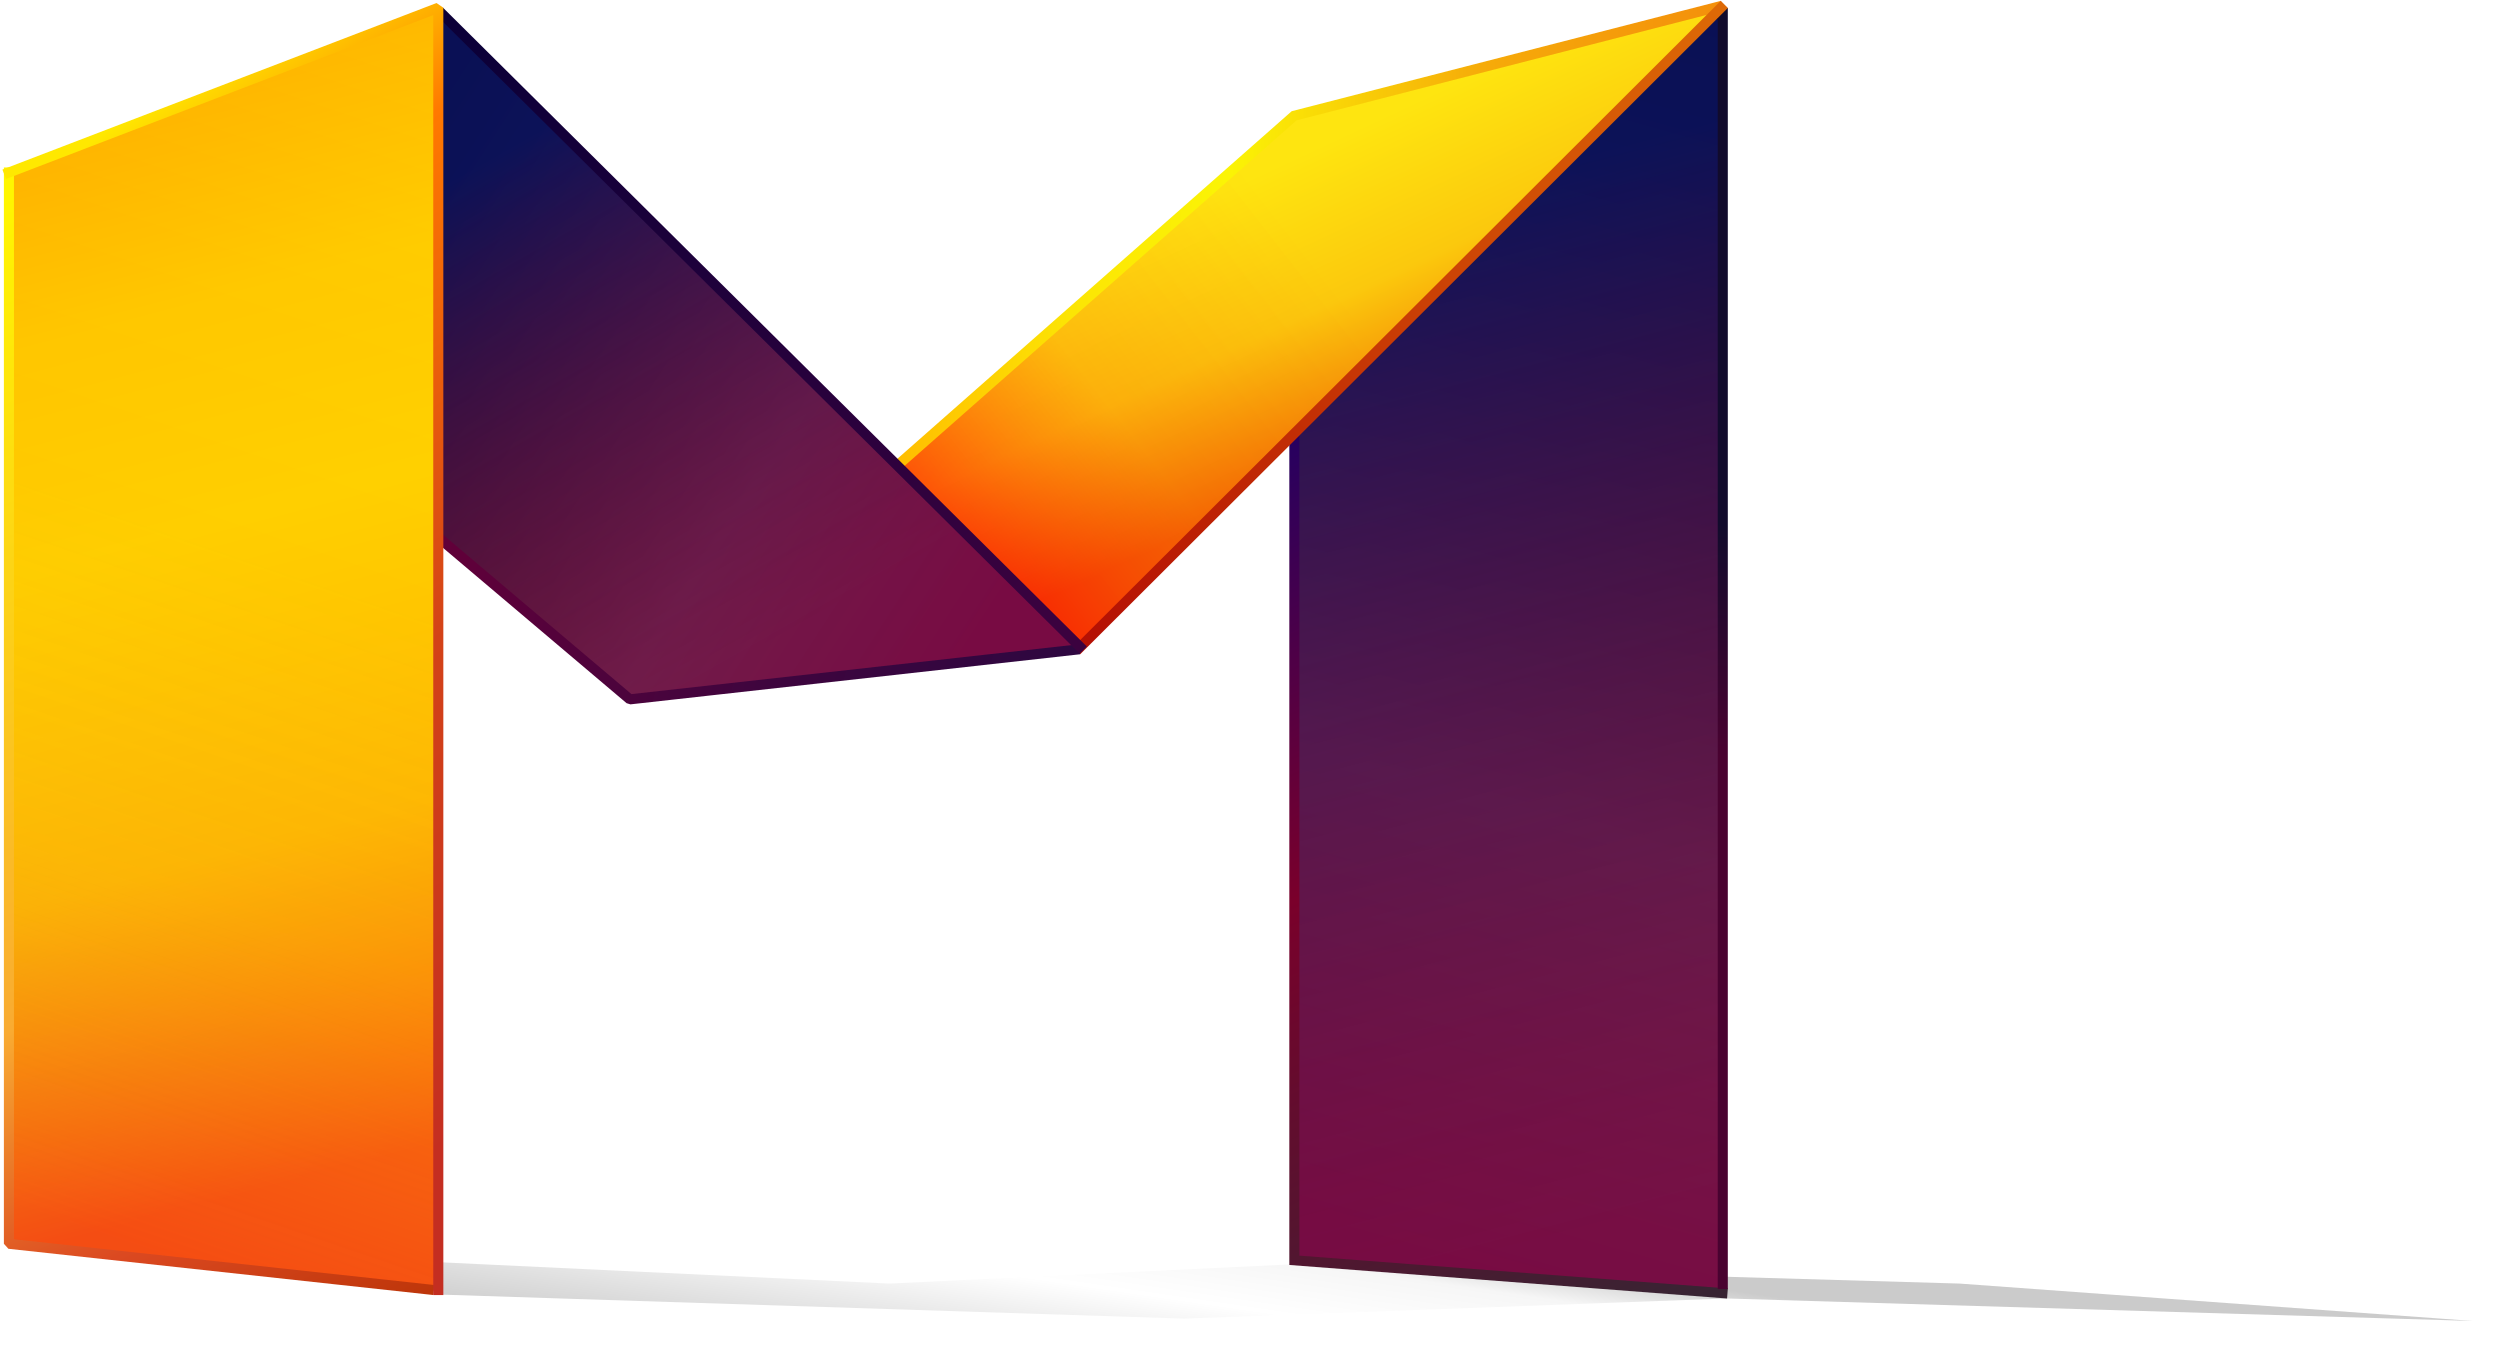
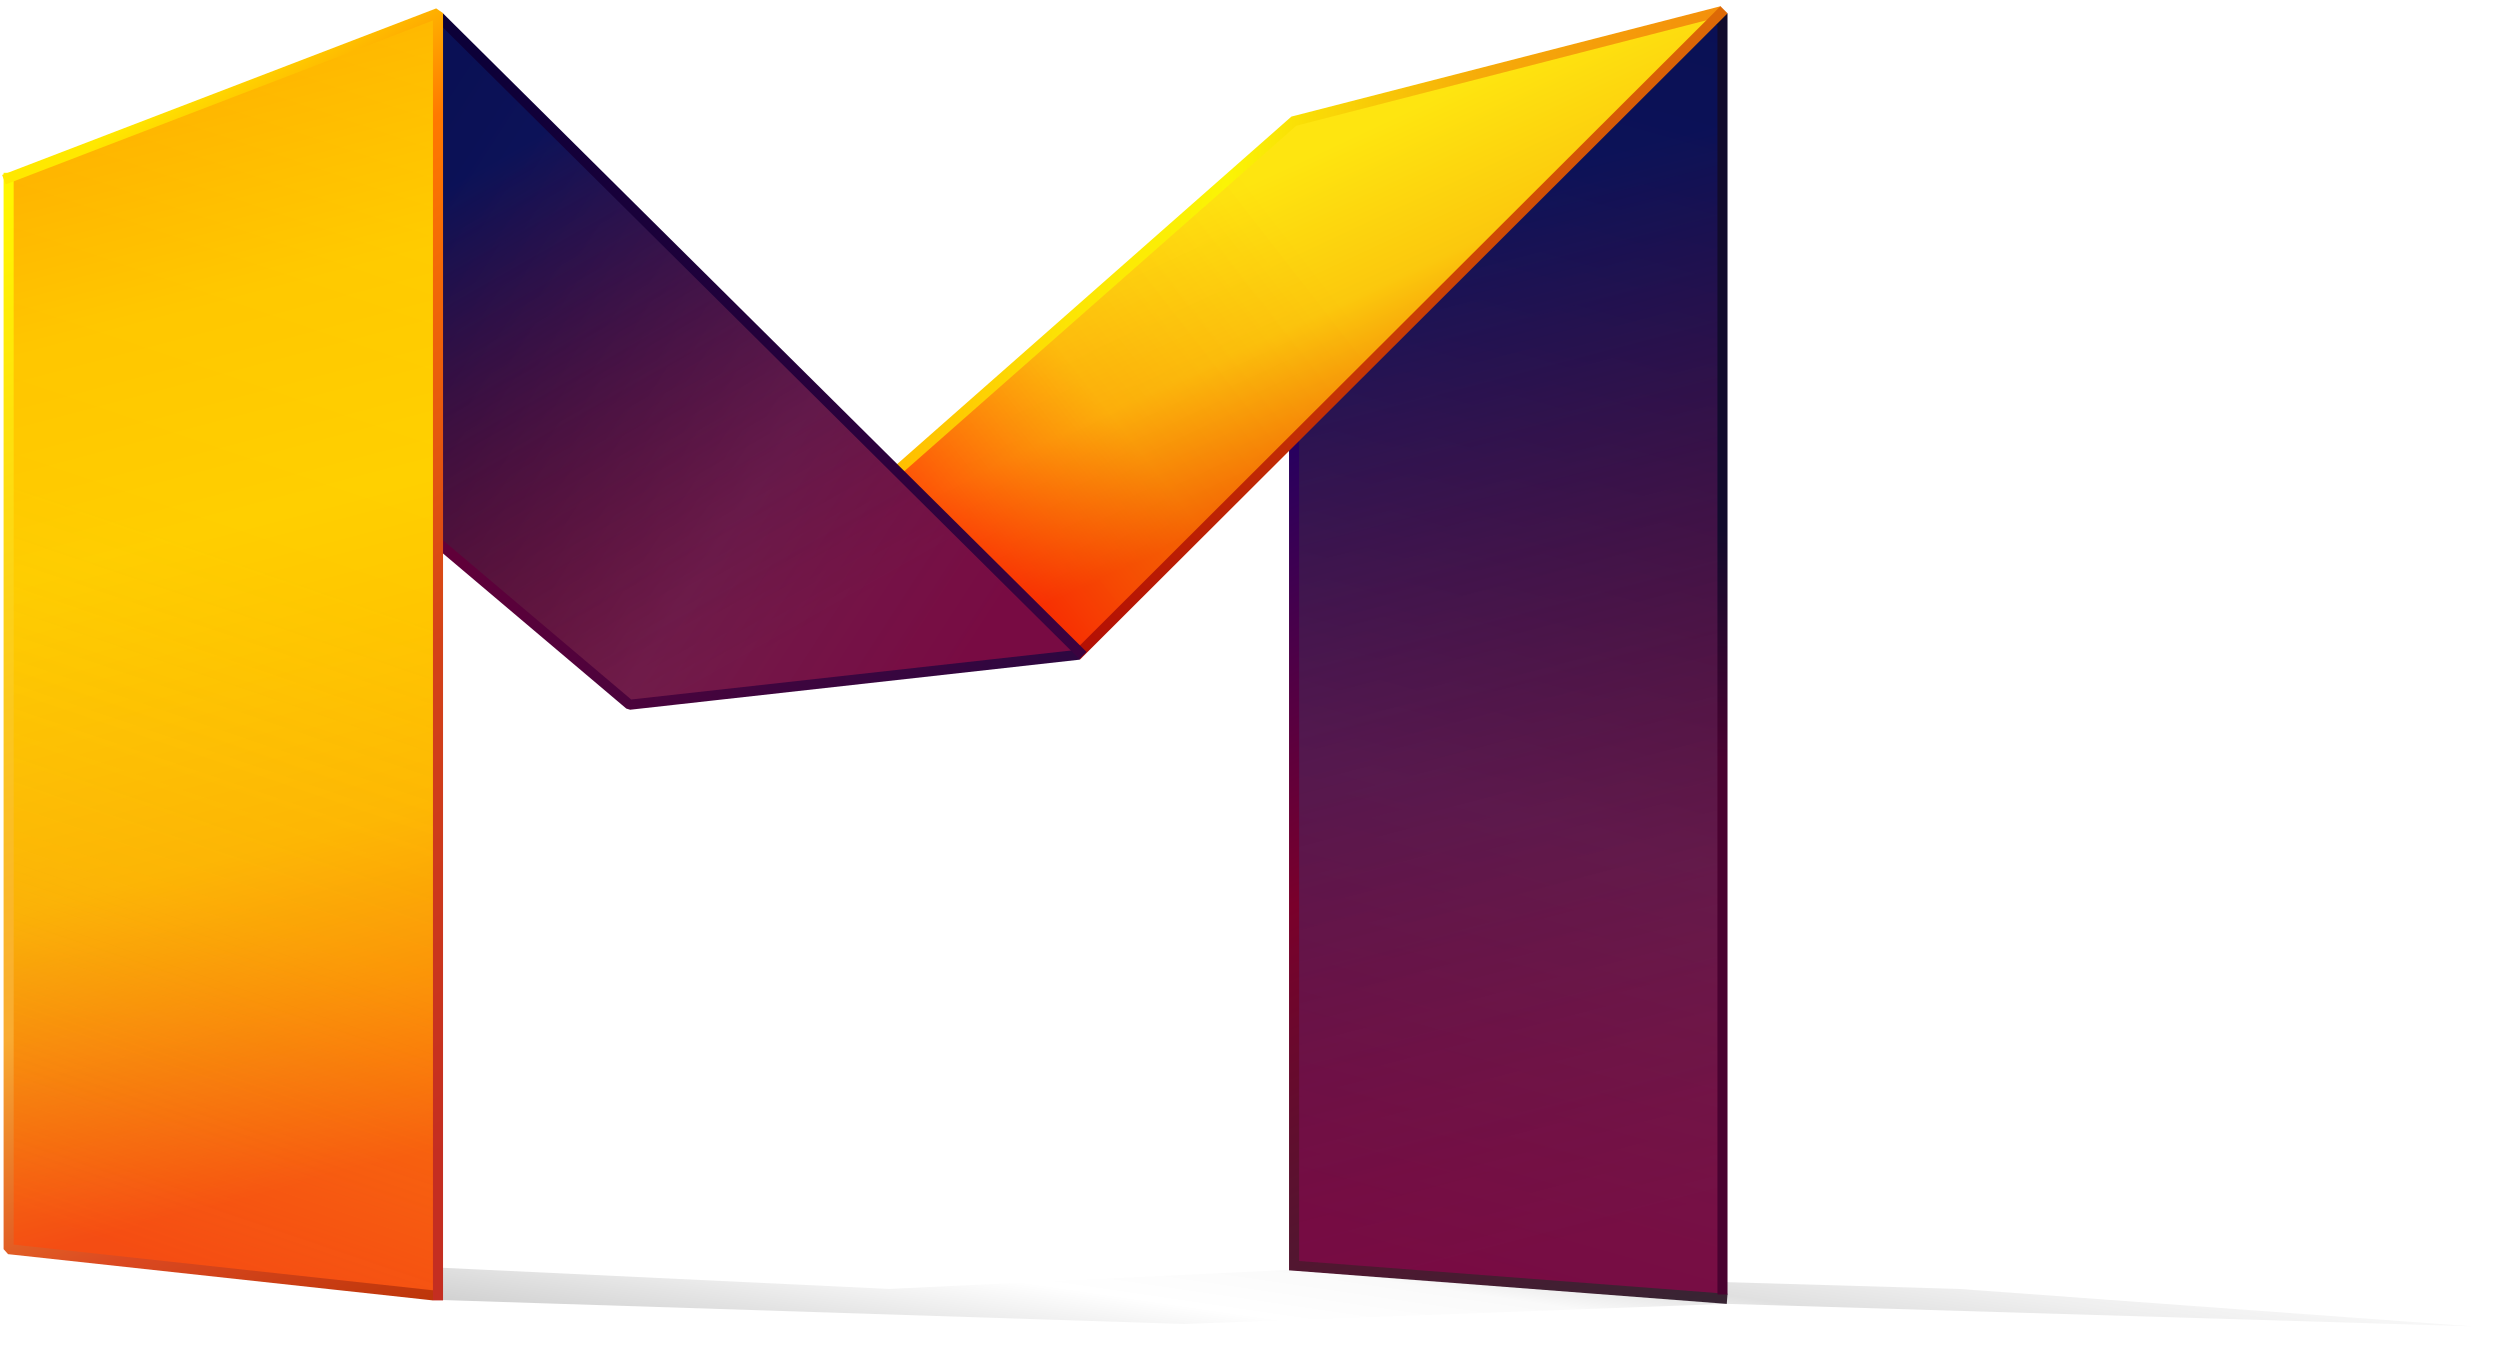
<svg xmlns="http://www.w3.org/2000/svg" width="100%" height="100%" viewBox="0 0 2067 1123" version="1.1" xml:space="preserve" style="fill-rule:evenodd;clip-rule:evenodd;stroke-linecap:square;stroke-miterlimit:1.414;">
-   <g transform="matrix(1,0,0,1,-1032.18,-686.588)">
+   <g transform="matrix(1,0,0,1,-1032.42,-682.139)">
    <g id="Shadow">
      <path d="M1394.16,1756.89L2011.17,1776.81L2459.54,1760.16L3076.76,1778.77L2652.23,1747.84L2102.51,1731.83L1767.66,1747.84L1040.26,1713.38L1394.16,1756.89Z" style="fill:url(#_Linear1);" />
    </g>
  </g>
  <g id="Filled Planes" transform="matrix(1,0,0,1,-849.917,-607.69)">
    <g id="Right Plane (Layer) (Layer)">
-       <g transform="matrix(1,0,0,1,-1032.18,-686.588)">
+       <g transform="matrix(1,0,0,1,-1032.42,-682.139)">
        <path d="M2952.58,1391.68L2952.58,2336.01L3306.56,2362.01L3306.56,1299.6L2952.58,1391.68Z" style="fill:url(#_Linear2);" />
      </g>
-       <g transform="matrix(1,0,0,1,-1032.18,-686.588)">
+       <g transform="matrix(1,0,0,1,-1032.42,-682.139)">
        <path d="M2952.58,1391.46L2952.58,2336.01L3306.56,2362.01L3306.56,1309.1L2952.58,1391.46Z" style="fill:url(#_Linear3);" />
      </g>
    </g>
    <g id="Right Middle Plane">
-       <g transform="matrix(1,0,0,1,-1032.18,-686.588)">
+       <g transform="matrix(1,0,0,1,-1032.42,-682.139)">
        <path d="M2953.58,1390.37L2403.91,1871.95L2775.49,1830.53L3306.43,1299.54L2953.58,1390.37Z" style="fill:url(#_Linear4);" />
      </g>
-       <g transform="matrix(1,0,0,1,-1032.18,-686.588)">
+       <g transform="matrix(1,0,0,1,-1032.42,-682.139)">
        <path d="M2953.14,1390.59L2403.91,1871.95L2775.49,1830.53L3306.43,1299.54L2953.14,1390.59Z" style="fill:url(#_Linear5);" />
      </g>
    </g>
    <g id="Left Middle Plane">
-       <g transform="matrix(1,0,0,1,-1032.18,-686.588)">
+       <g transform="matrix(1,0,0,1,-1032.42,-682.139)">
        <path d="M2244.13,1299.95L2775.19,1830.38L2404.24,1872.18L1890.32,1437.52L2244.13,1299.95Z" style="fill:url(#_Linear6);" />
      </g>
-       <g transform="matrix(1,0,0,1,-1032.18,-686.588)">
+       <g transform="matrix(1,0,0,1,-1032.42,-682.139)">
        <path d="M2244.13,1299.7L2775.19,1830.38L2404.24,1872.18L1890.32,1437.51L2244.13,1299.7Z" style="fill:url(#_Linear7);" />
      </g>
    </g>
    <g id="Left Plane">
-       <g transform="matrix(1,0,0,1,-1032.18,-686.588)">
+       <g transform="matrix(1,0,0,1,-1032.42,-682.139)">
        <path d="M1889.77,1437.36L1889.77,2322.17L2244.17,2361.65L2244.17,1299.67L1889.77,1437.36Z" style="fill:url(#_Linear8);" />
      </g>
-       <g transform="matrix(1,0,0,1,-1032.18,-686.588)">
+       <g transform="matrix(1,0,0,1,-1032.42,-682.139)">
        <path d="M1889.77,1437.36L1889.77,2322.17L2244.17,2361.65L2244.17,1299.67L1889.77,1437.36Z" style="fill:url(#_Linear9);" />
      </g>
    </g>
  </g>
  <g id="Profile Lines" transform="matrix(1,0,0,1,-849.917,-607.69)">
-     <g transform="matrix(1,0,0,1,-182.262,-78.8973)">
+     <g transform="matrix(1,0,0,1,-182.508,-74.4484)">
      <path d="M2102.36,1048.9L2102.36,1728.6L2456.28,1755.73" style="fill:none;stroke-width:8.33px;stroke:url(#_Linear10);" />
    </g>
-     <g transform="matrix(-0.00303866,0,0,1.11503,2280.46,-158.718)">
-       <rect x="656.419" y="693.291" width="2742.43" height="949.914" style="fill:url(#_Linear11);" />
+     <g transform="matrix(-0.00303866,0,0,1.11503,2280.22,-154.269)">
+       <rect x="656.429" y="693.291" width="2742.43" height="949.915" style="fill:url(#_Linear11);" />
    </g>
-     <g transform="matrix(1,0,0,1,-182.262,-78.8973)">
+     <g transform="matrix(1,0,0,1,-182.508,-74.4484)">
      <path d="M2451.89,692.385L2102.16,782.313L1775.46,1070.27" style="fill:none;stroke-width:8.33px;stroke:url(#_Linear12);" />
    </g>
-     <g transform="matrix(1,0,0,1,-182.262,-78.8973)">
+     <g transform="matrix(1,0,0,1,-182.508,-74.4484)">
      <path d="M1925.31,1221.62L2454.89,693.154" style="fill:none;stroke-width:8.33px;stroke:url(#_Linear13);" />
    </g>
-     <g transform="matrix(1,0,0,1,-182.262,-78.8973)">
+     <g transform="matrix(1,0,0,1,-182.508,-74.4484)">
      <path d="M1394.56,1130.8L1552.95,1264.81L1924.73,1223.4" style="fill:none;stroke-width:8.33px;stroke-linecap:butt;stroke-linejoin:bevel;stroke:url(#_Linear14);" />
    </g>
-     <g transform="matrix(1,0,0,1,-182.262,-78.8973)">
+     <g transform="matrix(1,0,0,1,-182.508,-74.4484)">
      <path d="M1927.84,1224.1L1395.43,695.816" style="fill:none;stroke-width:8.33px;stroke-linecap:butt;stroke-linejoin:bevel;stroke:url(#_Linear15);" />
    </g>
-     <g transform="matrix(1,0,0,1,-182.262,-78.8973)">
+     <g transform="matrix(1,0,0,1,-182.508,-74.4484)">
      <path d="M1039.56,829.19L1039.56,1714.94L1386.73,1752.73" style="fill:none;stroke-width:8.33px;stroke-linejoin:bevel;stroke:url(#_Linear16);" />
    </g>
-     <g transform="matrix(1,0,0,1,-182.262,-78.8973)">
+     <g transform="matrix(1,0,0,1,-182.508,-74.4484)">
      <path d="M1394.56,1753.16L1394.56,692.977L1039.56,829.19" style="fill:none;stroke-width:8.33px;stroke-linejoin:bevel;stroke:url(#_Linear17);" />
    </g>
  </g>
  <defs>
    <linearGradient id="_Linear1" x1="0" y1="0" x2="1" y2="0" gradientUnits="userSpaceOnUse" gradientTransform="matrix(72.4795,-484.355,484.355,72.4795,1894.99,1947.08)">
      <stop offset="0%" style="stop-color:black;stop-opacity:0.298" />
      <stop offset="20%" style="stop-color:black;stop-opacity:0.22" />
      <stop offset="41%" style="stop-color:black;stop-opacity:0" />
      <stop offset="41%" style="stop-color:black;stop-opacity:0" />
-       <stop offset="50%" style="stop-color:black;stop-opacity:0.035" />
-       <stop offset="53%" style="stop-color:black;stop-opacity:0.118" />
-       <stop offset="56%" style="stop-color:black;stop-opacity:0.204" />
-       <stop offset="56%" style="stop-color:black;stop-opacity:0.204" />
+       <stop offset="50%" style="stop-color:black;stop-opacity:0.02" />
+       <stop offset="53%" style="stop-color:black;stop-opacity:0.071" />
+       <stop offset="56%" style="stop-color:black;stop-opacity:0.122" />
+       <stop offset="56%" style="stop-color:black;stop-opacity:0.122" />
+       <stop offset="63%" style="stop-color:black;stop-opacity:0.063" />
+       <stop offset="71%" style="stop-color:black;stop-opacity:0.016" />
+       <stop offset="100%" style="stop-color:black;stop-opacity:0" />
    </linearGradient>
    <linearGradient id="_Linear2" x1="0" y1="0" x2="1" y2="0" gradientUnits="userSpaceOnUse" gradientTransform="matrix(-288.498,1001.61,-1001.61,-288.498,3291.08,1314.49)">
      <stop offset="0%" style="stop-color:rgb(0,7,39);stop-opacity:1" />
      <stop offset="64%" style="stop-color:rgb(56,46,123);stop-opacity:1" />
      <stop offset="100%" style="stop-color:rgb(68,19,112);stop-opacity:1" />
    </linearGradient>
    <linearGradient id="_Linear3" x1="0" y1="0" x2="1" y2="0" gradientUnits="userSpaceOnUse" gradientTransform="matrix(219.867,825.764,-825.764,219.867,3044.79,1464.5)">
      <stop offset="0%" style="stop-color:rgb(13,19,96);stop-opacity:0.804" />
      <stop offset="100%" style="stop-color:rgb(197,1,0);stop-opacity:0.4" />
    </linearGradient>
    <linearGradient id="_Linear4" x1="0" y1="0" x2="1" y2="0" gradientUnits="userSpaceOnUse" gradientTransform="matrix(-141.201,-300.571,300.571,-141.201,3077.96,1635.16)">
      <stop offset="0%" style="stop-color:rgb(229,19,8);stop-opacity:1" />
      <stop offset="37%" style="stop-color:rgb(247,191,26);stop-opacity:1" />
      <stop offset="74%" style="stop-color:rgb(253,249,32);stop-opacity:1" />
      <stop offset="74%" style="stop-color:rgb(253,249,32);stop-opacity:1" />
    </linearGradient>
    <linearGradient id="_Linear5" x1="0" y1="0" x2="1" y2="0" gradientUnits="userSpaceOnUse" gradientTransform="matrix(568.715,-447.167,447.167,568.715,2662.24,1784.08)">
      <stop offset="0%" style="stop-color:rgb(255,15,0);stop-opacity:0.765" />
      <stop offset="28%" style="stop-color:rgb(255,161,0);stop-opacity:0.569" />
      <stop offset="57%" style="stop-color:rgb(255,210,0);stop-opacity:0.502" />
      <stop offset="57%" style="stop-color:rgb(255,210,0);stop-opacity:0.502" />
    </linearGradient>
    <linearGradient id="_Linear6" x1="0" y1="0" x2="1" y2="0" gradientUnits="userSpaceOnUse" gradientTransform="matrix(518.054,334.624,-334.624,518.054,2181.53,1471.78)">
      <stop offset="0%" style="stop-color:rgb(0,7,39);stop-opacity:1" />
      <stop offset="64%" style="stop-color:rgb(56,46,123);stop-opacity:1" />
      <stop offset="100%" style="stop-color:rgb(68,19,112);stop-opacity:1" />
    </linearGradient>
    <linearGradient id="_Linear7" x1="0" y1="0" x2="1" y2="0" gradientUnits="userSpaceOnUse" gradientTransform="matrix(227.416,403.143,-403.143,227.416,2282.96,1428.65)">
      <stop offset="0%" style="stop-color:rgb(13,19,96);stop-opacity:0.804" />
      <stop offset="100%" style="stop-color:rgb(197,1,0);stop-opacity:0.4" />
    </linearGradient>
    <linearGradient id="_Linear8" x1="0" y1="0" x2="1" y2="0" gradientUnits="userSpaceOnUse" gradientTransform="matrix(226.177,890.071,-890.071,226.177,1966.82,1361.55)">
      <stop offset="0%" style="stop-color:rgb(255,118,0);stop-opacity:1" />
      <stop offset="21%" style="stop-color:rgb(255,189,0);stop-opacity:1" />
      <stop offset="41%" style="stop-color:rgb(255,214,0);stop-opacity:1" />
      <stop offset="41%" style="stop-color:rgb(255,214,0);stop-opacity:1" />
      <stop offset="70%" style="stop-color:rgb(254,166,3);stop-opacity:1" />
      <stop offset="100%" style="stop-color:rgb(251,21,12);stop-opacity:1" />
    </linearGradient>
    <linearGradient id="_Linear9" x1="0" y1="0" x2="1" y2="0" gradientUnits="userSpaceOnUse" gradientTransform="matrix(-319.385,970.233,-970.233,-319.385,2231.83,1323.9)">
      <stop offset="0%" style="stop-color:rgb(255,224,0);stop-opacity:0.608" />
      <stop offset="23%" style="stop-color:rgb(255,207,0);stop-opacity:0.608" />
      <stop offset="44%" style="stop-color:rgb(255,201,0);stop-opacity:0.608" />
      <stop offset="44%" style="stop-color:rgb(255,201,0);stop-opacity:0.608" />
      <stop offset="72%" style="stop-color:rgb(250,193,8);stop-opacity:0.549" />
      <stop offset="100%" style="stop-color:rgb(234,171,30);stop-opacity:0.373" />
    </linearGradient>
    <linearGradient id="_Linear10" x1="0" y1="0" x2="1" y2="0" gradientUnits="userSpaceOnUse" gradientTransform="matrix(344.223,724.934,-724.934,344.223,2107.86,1028.39)">
      <stop offset="0%" style="stop-color:rgb(35,0,98);stop-opacity:1" />
      <stop offset="45%" style="stop-color:rgb(122,0,43);stop-opacity:1" />
      <stop offset="100%" style="stop-color:rgb(56,36,51);stop-opacity:1" />
    </linearGradient>
    <linearGradient id="_Linear11" x1="0" y1="0" x2="1" y2="0" gradientUnits="userSpaceOnUse" gradientTransform="matrix(-2356.39,-278.269,-102110,6.42159,-38412.8,1251.11)">
      <stop offset="0%" style="stop-color:rgb(73,2,48);stop-opacity:1" />
      <stop offset="62%" style="stop-color:rgb(17,11,44);stop-opacity:1" />
      <stop offset="62%" style="stop-color:rgb(17,11,44);stop-opacity:1" />
    </linearGradient>
    <linearGradient id="_Linear12" x1="0" y1="0" x2="1" y2="0" gradientUnits="userSpaceOnUse" gradientTransform="matrix(679.338,0,0,528.214,1775.46,957.513)">
      <stop offset="0%" style="stop-color:rgb(255,190,0);stop-opacity:1" />
      <stop offset="21%" style="stop-color:rgb(252,229,4);stop-opacity:1" />
      <stop offset="40%" style="stop-color:rgb(251,244,5);stop-opacity:1" />
      <stop offset="40%" style="stop-color:rgb(251,244,5);stop-opacity:1" />
      <stop offset="71%" style="stop-color:rgb(246,171,9);stop-opacity:1" />
      <stop offset="100%" style="stop-color:rgb(244,144,11);stop-opacity:1" />
    </linearGradient>
    <linearGradient id="_Linear13" x1="0" y1="0" x2="1" y2="0" gradientUnits="userSpaceOnUse" gradientTransform="matrix(517.767,-515.622,515.622,517.767,1925.8,1201.98)">
      <stop offset="0%" style="stop-color:rgb(181,17,4);stop-opacity:1" />
      <stop offset="100%" style="stop-color:rgb(221,105,6);stop-opacity:1" />
    </linearGradient>
    <linearGradient id="_Linear14" x1="0" y1="0" x2="1" y2="0" gradientUnits="userSpaceOnUse" gradientTransform="matrix(504.617,151.203,-151.203,504.617,1398.5,1112.34)">
      <stop offset="0%" style="stop-color:rgb(98,0,57);stop-opacity:1" />
      <stop offset="57%" style="stop-color:rgb(62,5,62);stop-opacity:1" />
      <stop offset="100%" style="stop-color:rgb(46,7,64);stop-opacity:1" />
    </linearGradient>
    <linearGradient id="_Linear15" x1="0" y1="0" x2="1" y2="0" gradientUnits="userSpaceOnUse" gradientTransform="matrix(490.52,466.139,-466.139,490.52,1461.15,691.659)">
      <stop offset="0%" style="stop-color:rgb(12,0,56);stop-opacity:1" />
      <stop offset="100%" style="stop-color:rgb(59,2,63);stop-opacity:1" />
    </linearGradient>
    <linearGradient id="_Linear16" x1="0" y1="0" x2="1" y2="0" gradientUnits="userSpaceOnUse" gradientTransform="matrix(-381.989,-912.125,912.125,-381.989,1371.91,1778.45)">
      <stop offset="0%" style="stop-color:rgb(187,52,8);stop-opacity:1" />
      <stop offset="14%" style="stop-color:rgb(219,73,33);stop-opacity:1" />
      <stop offset="35%" style="stop-color:rgb(249,171,50);stop-opacity:1" />
      <stop offset="100%" style="stop-color:rgb(255,246,0);stop-opacity:1" />
    </linearGradient>
    <linearGradient id="_Linear17" x1="0" y1="0" x2="1" y2="0" gradientUnits="userSpaceOnUse" gradientTransform="matrix(494.427,689.841,-689.841,494.427,974.203,899.241)">
      <stop offset="0%" style="stop-color:rgb(255,232,0);stop-opacity:1" />
      <stop offset="17%" style="stop-color:rgb(255,121,0);stop-opacity:1" />
      <stop offset="59%" style="stop-color:rgb(211,66,24);stop-opacity:1" />
      <stop offset="100%" style="stop-color:rgb(196,46,33);stop-opacity:1" />
    </linearGradient>
  </defs>
</svg>
